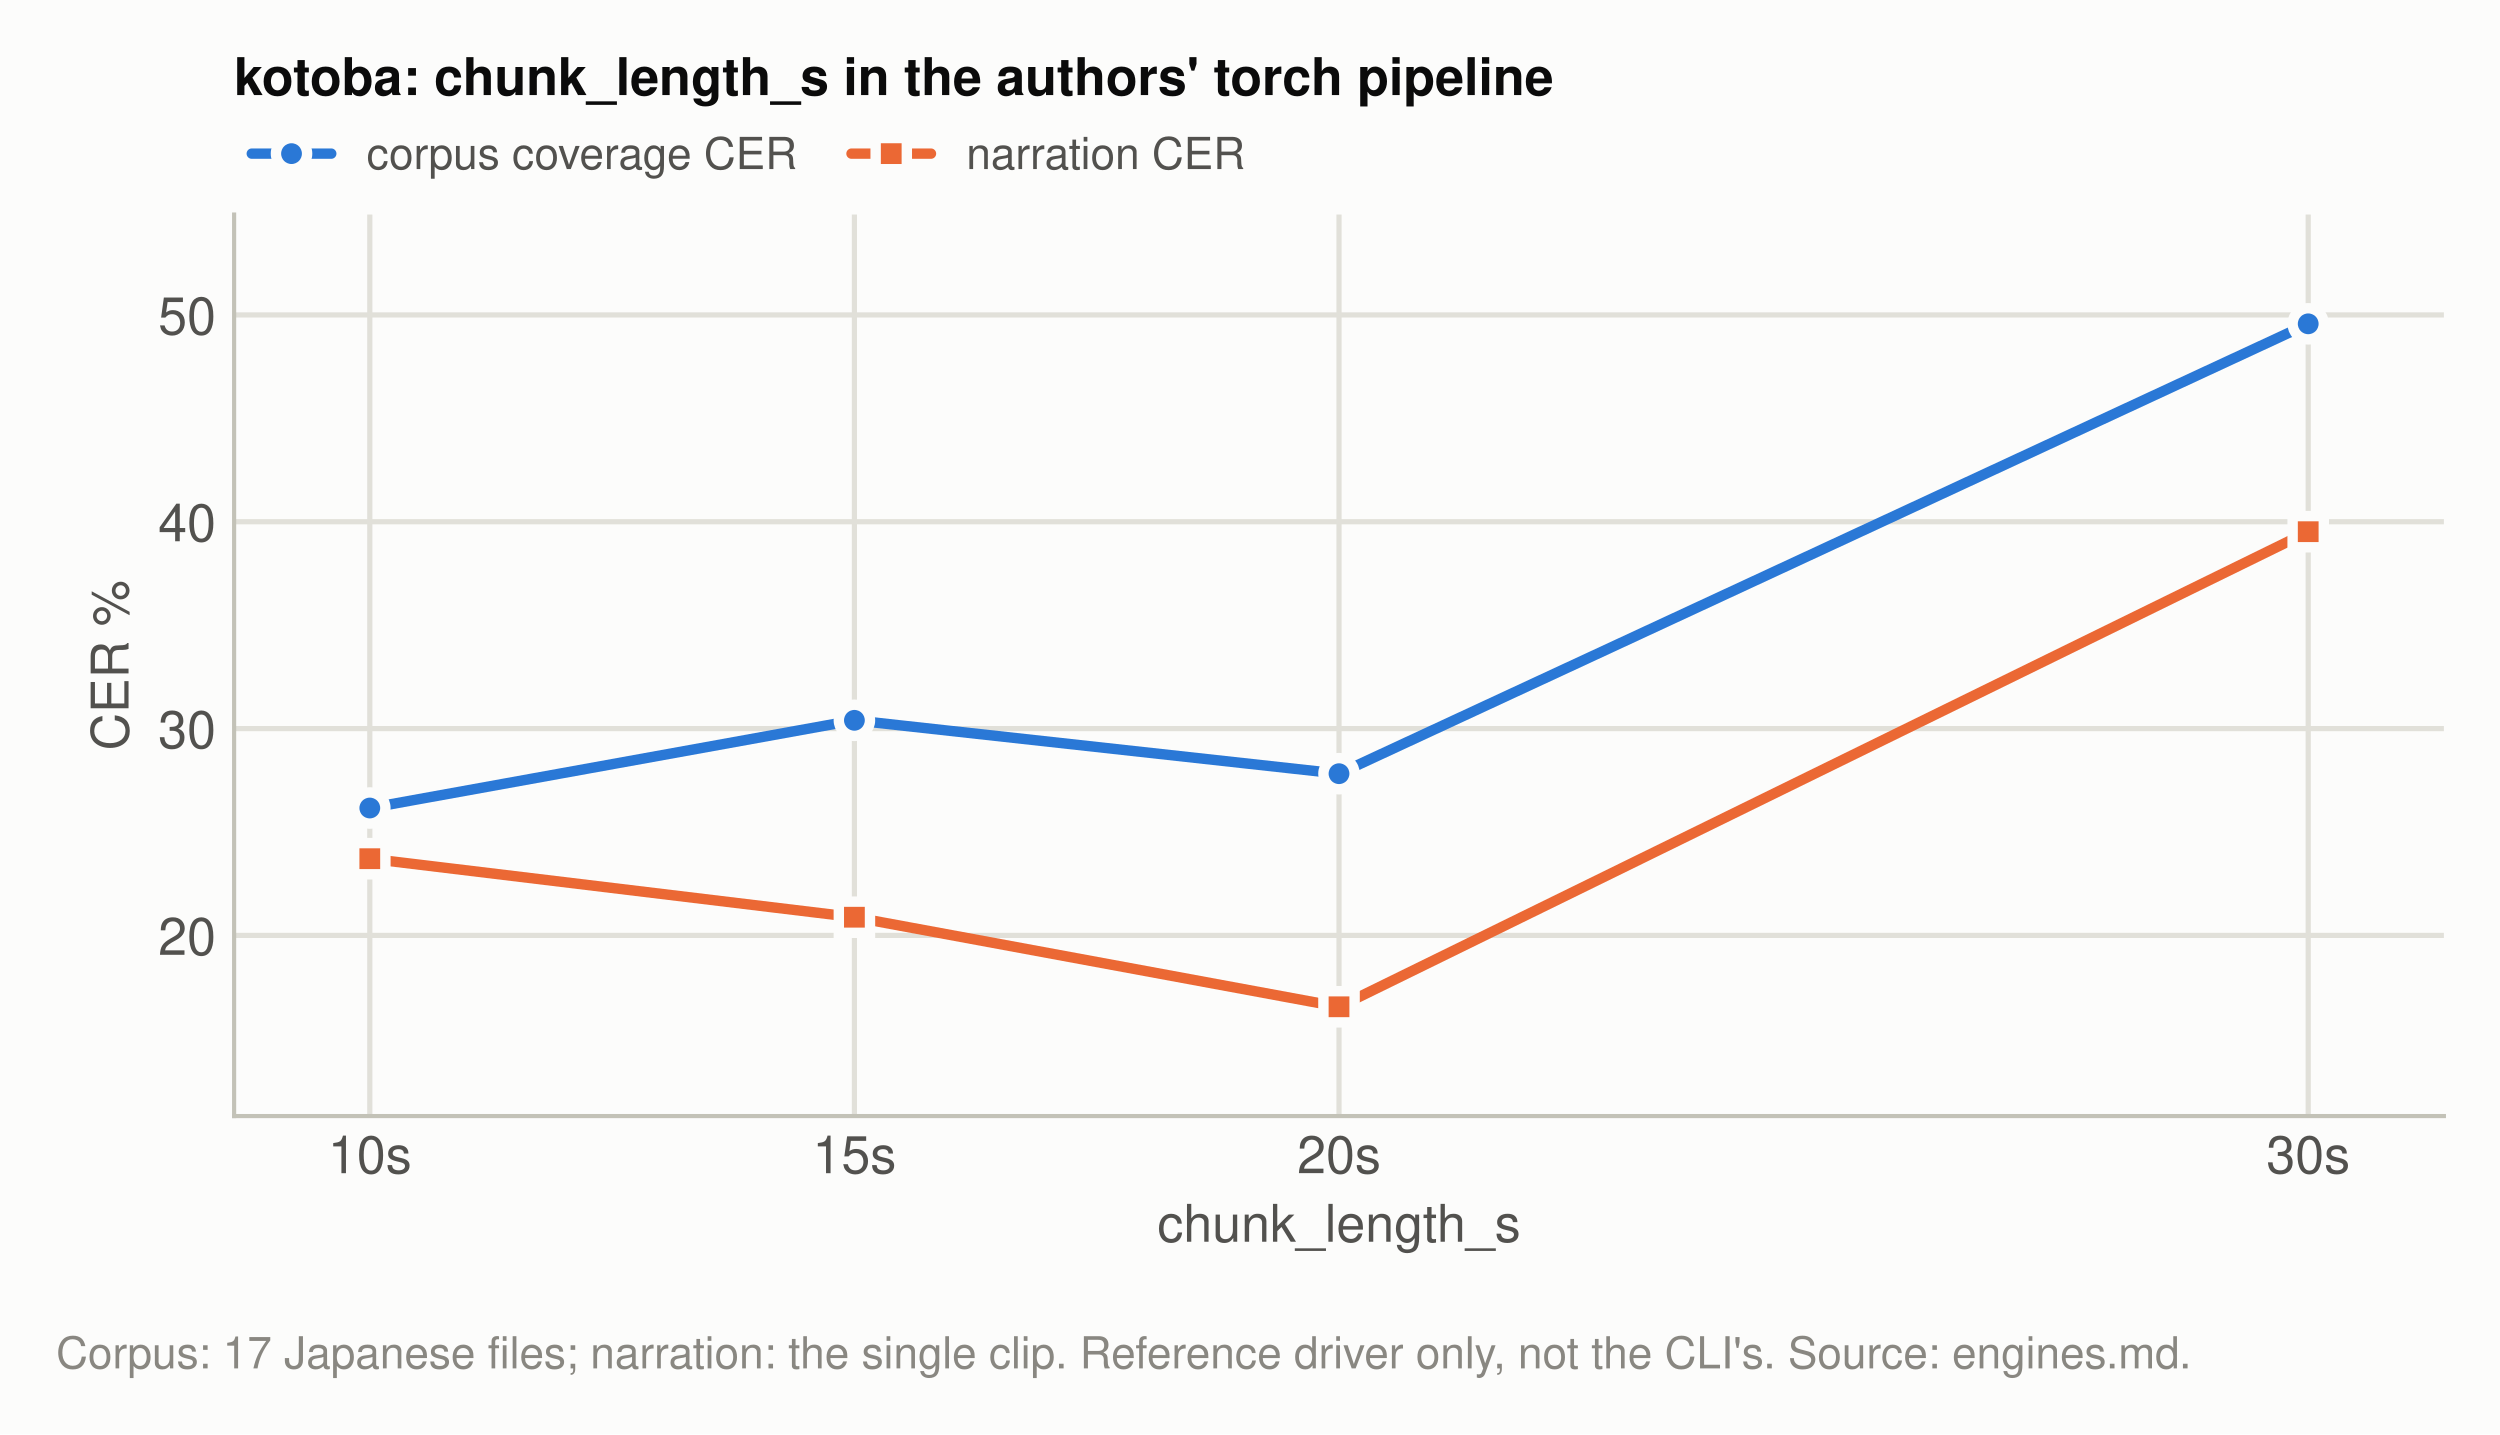
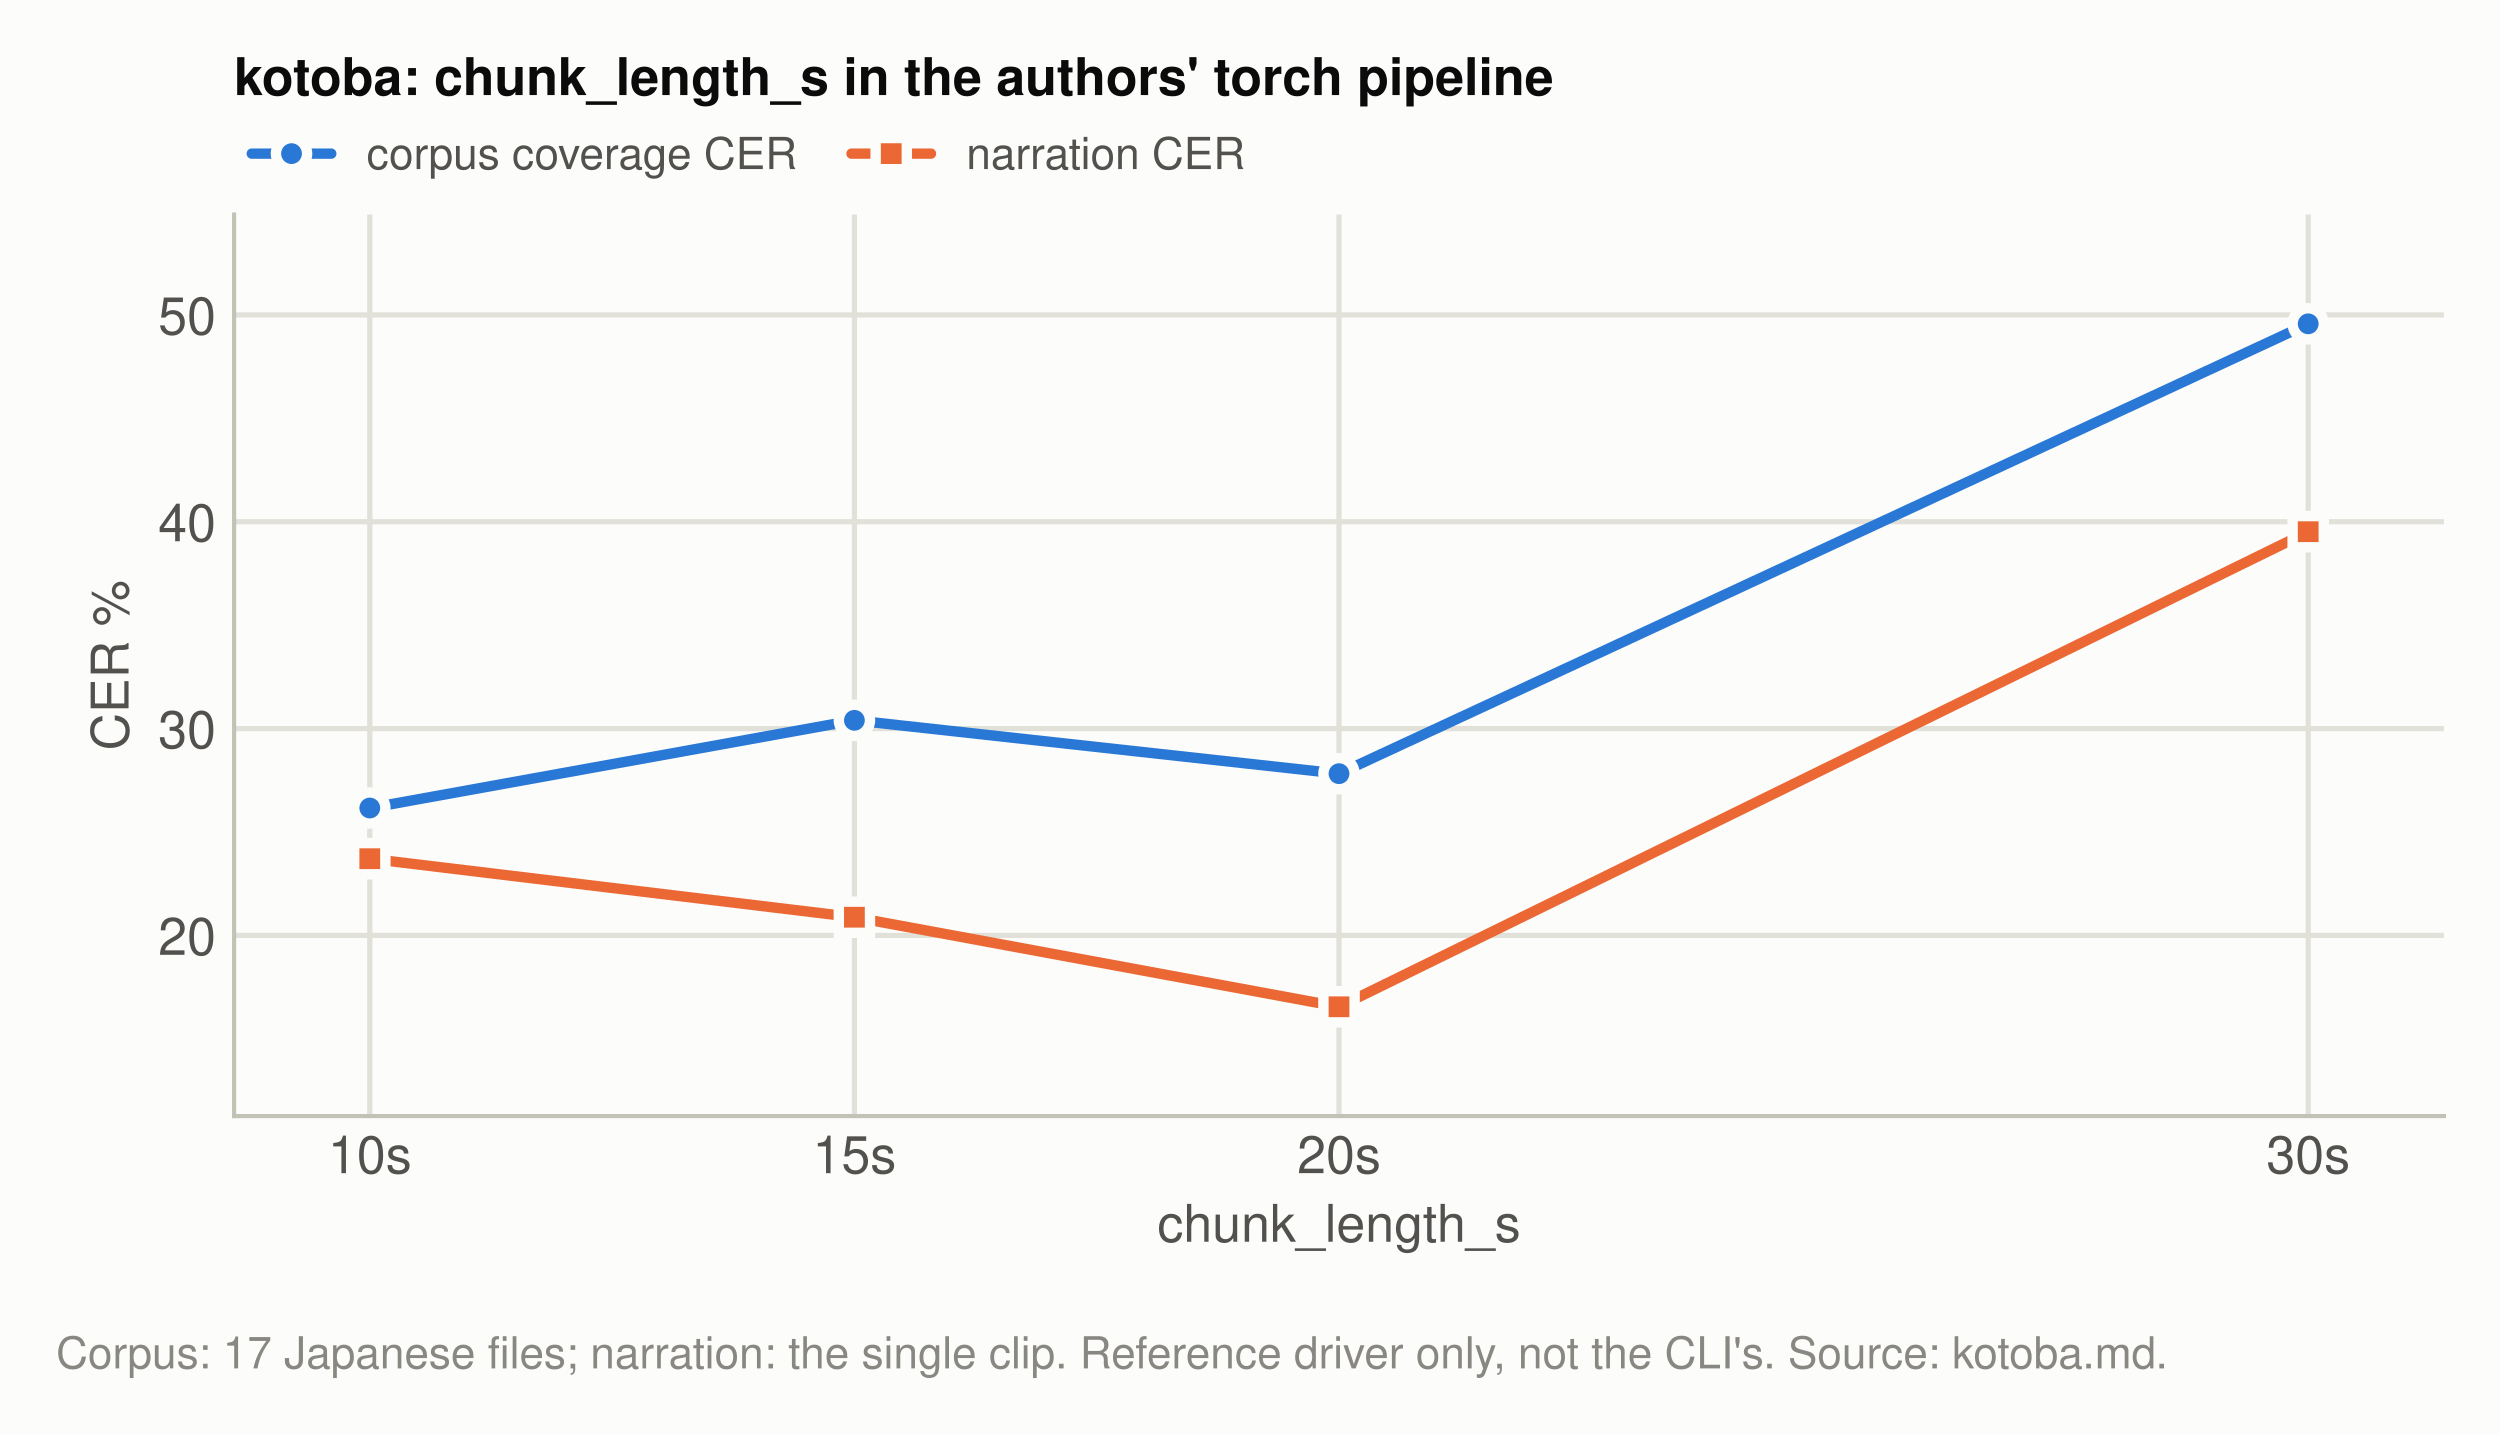
<svg xmlns="http://www.w3.org/2000/svg" xmlns:xlink="http://www.w3.org/1999/xlink" width="481.248pt" height="276.096pt" viewBox="0 0 481.248 276.096" version="1.1">
  <defs>
    <style type="text/css">*{stroke-linejoin: round; stroke-linecap: butt}</style>
  </defs>
  <g id="figure_1">
    <g id="patch_1">
      <path d="M 0 276.096  L 481.248 276.096  L 481.248 0  L 0 0  z " style="fill: #fcfcfb" />
    </g>
    <g id="axes_1">
      <g id="patch_2">
        <path d="M 45.067 214.841  L 470.448 214.841  L 470.448 41.3  L 45.067 41.3  z " style="fill: #fcfcfb" />
      </g>
      <g id="matplotlib.axis_1">
        <g id="xtick_1">
          <g id="line2d_1">
            <path d="M 71.187 214.841  L 71.187 41.3  " clip-path="url(#p55a17c82f7)" style="fill: none; stroke: #e1e0d9; stroke-linecap: round" />
          </g>
          <g id="line2d_2" />
          <g id="text_1">
            <text style="font-size: 10px; font-family: 'Helvetica', 'Arial', 'DejaVu Sans'; text-anchor: middle; fill: #52514e" x="71.187" y="225.841" transform="rotate(-0 71.18709 225.8408)">10s</text>
          </g>
        </g>
        <g id="xtick_2">
          <g id="line2d_3">
            <path d="M 164.472 214.841  L 164.472 41.3  " clip-path="url(#p55a17c82f7)" style="fill: none; stroke: #e1e0d9; stroke-linecap: round" />
          </g>
          <g id="line2d_4" />
          <g id="text_2">
            <text style="font-size: 10px; font-family: 'Helvetica', 'Arial', 'DejaVu Sans'; text-anchor: middle; fill: #52514e" x="164.472" y="225.841" transform="rotate(-0 164.4724 225.8408)">15s</text>
          </g>
        </g>
        <g id="xtick_3">
          <g id="line2d_5">
            <path d="M 257.758 214.841  L 257.758 41.3  " clip-path="url(#p55a17c82f7)" style="fill: none; stroke: #e1e0d9; stroke-linecap: round" />
          </g>
          <g id="line2d_6" />
          <g id="text_3">
            <text style="font-size: 10px; font-family: 'Helvetica', 'Arial', 'DejaVu Sans'; text-anchor: middle; fill: #52514e" x="257.758" y="225.841" transform="rotate(-0 257.7576 225.8408)">20s</text>
          </g>
        </g>
        <g id="xtick_4">
          <g id="line2d_7">
            <path d="M 444.328 214.841  L 444.328 41.3  " clip-path="url(#p55a17c82f7)" style="fill: none; stroke: #e1e0d9; stroke-linecap: round" />
          </g>
          <g id="line2d_8" />
          <g id="text_4">
            <text style="font-size: 10px; font-family: 'Helvetica', 'Arial', 'DejaVu Sans'; text-anchor: middle; fill: #52514e" x="444.328" y="225.841" transform="rotate(-0 444.3281 225.8408)">30s</text>
          </g>
        </g>
        <g id="text_5">
          <text style="font-size: 10px; font-family: 'Helvetica', 'Arial', 'DejaVu Sans'; text-anchor: middle; fill: #52514e" x="257.758" y="239.04" transform="rotate(-0 257.7576 239.04)">chunk_length_s</text>
        </g>
      </g>
      <g id="matplotlib.axis_2">
        <g id="ytick_1">
          <g id="line2d_9">
            <path d="M 45.067 180.069  L 470.448 180.069  " clip-path="url(#p55a17c82f7)" style="fill: none; stroke: #e1e0d9; stroke-linecap: round" />
          </g>
          <g id="line2d_10" />
          <g id="text_6">
            <text style="font-size: 10px; font-family: 'Helvetica', 'Arial', 'DejaVu Sans'; text-anchor: end; fill: #52514e" x="41.567" y="183.819" transform="rotate(-0 41.56722 183.8192)">20</text>
          </g>
        </g>
        <g id="ytick_2">
          <g id="line2d_11">
            <path d="M 45.067 140.254  L 470.448 140.254  " clip-path="url(#p55a17c82f7)" style="fill: none; stroke: #e1e0d9; stroke-linecap: round" />
          </g>
          <g id="line2d_12" />
          <g id="text_7">
            <text style="font-size: 10px; font-family: 'Helvetica', 'Arial', 'DejaVu Sans'; text-anchor: end; fill: #52514e" x="41.567" y="144.004" transform="rotate(-0 41.56722 144.0039)">30</text>
          </g>
        </g>
        <g id="ytick_3">
          <g id="line2d_13">
            <path d="M 45.067 100.439  L 470.448 100.439  " clip-path="url(#p55a17c82f7)" style="fill: none; stroke: #e1e0d9; stroke-linecap: round" />
          </g>
          <g id="line2d_14" />
          <g id="text_8">
            <text style="font-size: 10px; font-family: 'Helvetica', 'Arial', 'DejaVu Sans'; text-anchor: end; fill: #52514e" x="41.567" y="104.189" transform="rotate(-0 41.56722 104.1885)">40</text>
          </g>
        </g>
        <g id="ytick_4">
          <g id="line2d_15">
            <path d="M 45.067 60.623  L 470.448 60.623  " clip-path="url(#p55a17c82f7)" style="fill: none; stroke: #e1e0d9; stroke-linecap: round" />
          </g>
          <g id="line2d_16" />
          <g id="text_9">
            <text style="font-size: 10px; font-family: 'Helvetica', 'Arial', 'DejaVu Sans'; text-anchor: end; fill: #52514e" x="41.567" y="64.373" transform="rotate(-0 41.56722 64.37319)">50</text>
          </g>
        </g>
        <g id="text_10">
          <text style="font-size: 10px; font-family: 'Helvetica', 'Arial', 'DejaVu Sans'; text-anchor: middle; fill: #52514e" x="24.746" y="128.07" transform="rotate(-90 24.74612 128.0704)">CER %</text>
        </g>
      </g>
      <g id="patch_3">
        <path d="M 45.067 214.841  L 45.067 41.3  " style="fill: none; stroke: #c3c2b7; stroke-width: 0.8; stroke-linejoin: miter; stroke-linecap: square" />
      </g>
      <g id="patch_4">
        <path d="M 45.067 214.841  L 470.448 214.841  " style="fill: none; stroke: #c3c2b7; stroke-width: 0.8; stroke-linejoin: miter; stroke-linecap: square" />
      </g>
      <g id="line2d_17">
        <path d="M 71.187 155.543  L 164.472 138.661  L 257.758 148.934  L 444.328 62.335  " clip-path="url(#p55a17c82f7)" style="fill: none; stroke: #2a78d6; stroke-width: 2; stroke-linecap: round" />
        <defs>
          <path id="m18ba76b1aa" d="M 0 3  C 0.796 3 1.559 2.684 2.121 2.121  C 2.684 1.559 3 0.796 3 0  C 3 -0.796 2.684 -1.559 2.121 -2.121  C 1.559 -2.684 0.796 -3 0 -3  C -0.796 -3 -1.559 -2.684 -2.121 -2.121  C -2.684 -1.559 -3 -0.796 -3 0  C -3 0.796 -2.684 1.559 -2.121 2.121  C -1.559 2.684 -0.796 3 0 3  z " style="stroke: #fcfcfb; stroke-width: 2" />
        </defs>
        <g clip-path="url(#p55a17c82f7)">
          <use xlink:href="#m18ba76b1aa" x="71.187" y="155.543" style="fill: #2a78d6; stroke: #fcfcfb; stroke-width: 2" />
          <use xlink:href="#m18ba76b1aa" x="164.472" y="138.661" style="fill: #2a78d6; stroke: #fcfcfb; stroke-width: 2" />
          <use xlink:href="#m18ba76b1aa" x="257.758" y="148.934" style="fill: #2a78d6; stroke: #fcfcfb; stroke-width: 2" />
          <use xlink:href="#m18ba76b1aa" x="444.328" y="62.335" style="fill: #2a78d6; stroke: #fcfcfb; stroke-width: 2" />
        </g>
      </g>
      <g id="line2d_18">
        <path d="M 71.187 165.298  L 164.472 176.565  L 257.758 193.806  L 444.328 102.35  " clip-path="url(#p55a17c82f7)" style="fill: none; stroke: #eb6834; stroke-width: 2; stroke-linecap: round" />
        <defs>
          <path id="mdab91e5291" d="M -3 3  L 3 3  L 3 -3  L -3 -3  z " style="stroke: #fcfcfb; stroke-width: 2; stroke-linejoin: miter" />
        </defs>
        <g clip-path="url(#p55a17c82f7)">
          <use xlink:href="#mdab91e5291" x="71.187" y="165.298" style="fill: #eb6834; stroke: #fcfcfb; stroke-width: 2; stroke-linejoin: miter" />
          <use xlink:href="#mdab91e5291" x="164.472" y="176.565" style="fill: #eb6834; stroke: #fcfcfb; stroke-width: 2; stroke-linejoin: miter" />
          <use xlink:href="#mdab91e5291" x="257.758" y="193.806" style="fill: #eb6834; stroke: #fcfcfb; stroke-width: 2; stroke-linejoin: miter" />
          <use xlink:href="#mdab91e5291" x="444.328" y="102.35" style="fill: #eb6834; stroke: #fcfcfb; stroke-width: 2; stroke-linejoin: miter" />
        </g>
      </g>
      <g id="text_11">
        <text style="font-weight: 700; font-size: 10px; font-family: 'Helvetica', 'Arial', 'DejaVu Sans'; text-anchor: start; fill: #0b0b0b" x="45.067" y="18.3" transform="rotate(-0 45.06722 18.3)">kotoba: chunk_length_s in the authors' torch pipeline</text>
      </g>
      <g id="legend_1">
        <g id="line2d_19">
          <path d="M 48.467 29.574  L 56.117 29.574  L 63.767 29.574  " style="fill: none; stroke: #2a78d6; stroke-width: 2; stroke-linecap: round" />
          <g>
            <use xlink:href="#m18ba76b1aa" x="56.117" y="29.574" style="fill: #2a78d6; stroke: #fcfcfb; stroke-width: 2" />
          </g>
        </g>
        <g id="text_12">
          <text style="font-size: 8.5px; font-family: 'Helvetica', 'Arial', 'DejaVu Sans'; text-anchor: start; fill: #52514e" x="70.567" y="32.549" transform="rotate(-0 70.56722 32.54856)">corpus coverage CER</text>
        </g>
        <g id="line2d_20">
          <path d="M 163.912 29.574  L 171.562 29.574  L 179.212 29.574  " style="fill: none; stroke: #eb6834; stroke-width: 2; stroke-linecap: round" />
          <g>
            <use xlink:href="#mdab91e5291" x="171.562" y="29.574" style="fill: #eb6834; stroke: #fcfcfb; stroke-width: 2; stroke-linejoin: miter" />
          </g>
        </g>
        <g id="text_13">
          <text style="font-size: 8.5px; font-family: 'Helvetica', 'Arial', 'DejaVu Sans'; text-anchor: start; fill: #52514e" x="186.012" y="32.549" transform="rotate(-0 186.0118 32.54856)">narration CER</text>
        </g>
      </g>
    </g>
    <g id="text_14">
-       <text style="font-size: 8.5px; font-family: 'Helvetica', 'Arial', 'DejaVu Sans'; text-anchor: start; fill: #898781" x="10.8" y="263.415" transform="rotate(-0 10.8 263.415)">Corpus: 17 Japanese files; narration: the single clip. Reference driver only, not the CLI's. Source: engines.md.</text>
+       <text style="font-size: 8.5px; font-family: 'Helvetica', 'Arial', 'DejaVu Sans'; text-anchor: start; fill: #898781" x="10.8" y="263.415" transform="rotate(-0 10.8 263.415)">Corpus: 17 Japanese files; narration: the single clip. Reference driver only, not the CLI's. Source: kotoba.md.</text>
    </g>
  </g>
  <defs>
    <clipPath id="p55a17c82f7">
      <rect x="45.067" y="41.3" width="425.381" height="173.541" />
    </clipPath>
  </defs>
</svg>
